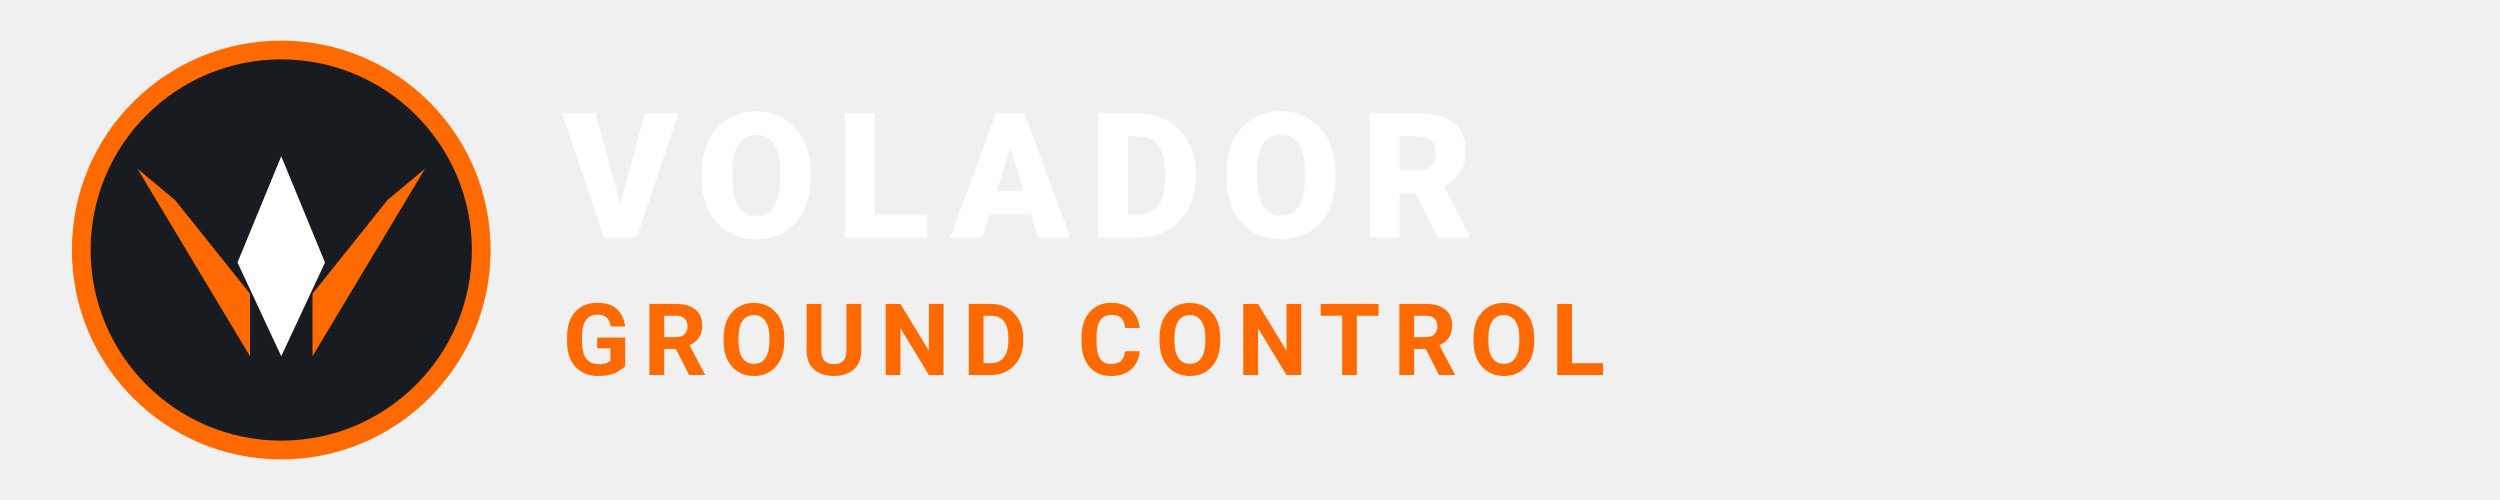
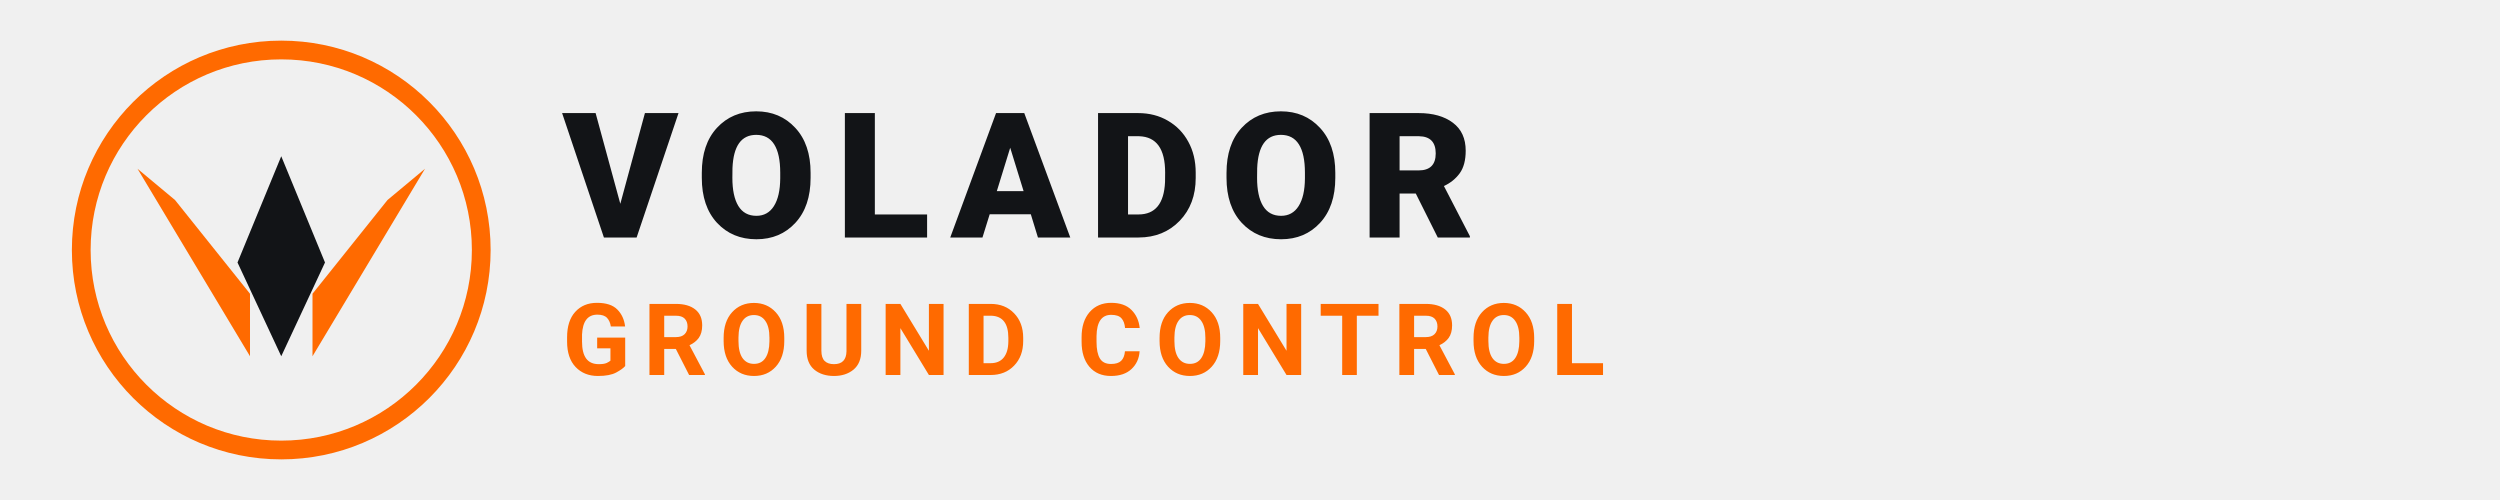
<svg xmlns="http://www.w3.org/2000/svg" viewBox="0 0 400 80" width="400" height="80">
  <g transform="translate(10, 5)">
-     <circle cx="35" cy="35" r="32" fill="#181B20" stroke="#FF6A00" stroke-width="3" />
+     <circle cx="35" cy="35" r="32" fill="none" stroke="#FF6A00" stroke-width="3" />
    <polygon points="12,22 30,52 30,42 18,27" fill="#FF6A00" />
    <polygon points="58,22 40,52 40,42 52,27" fill="#FF6A00" />
-     <polygon points="35,20 42,37 35,52 28,37" fill="#FFFFFF" />
+     <polygon points="35,20 42,37 35,52 28,37" fill="#121417" />
  </g>
-   <text x="90" y="38" font-family="'Segoe UI', 'Roboto', sans-serif" font-weight="900" font-size="28" fill="#FFFFFF" letter-spacing="3">VOLADOR</text>
+   <text x="90" y="38" font-family="'Segoe UI', 'Roboto', sans-serif" font-weight="900" font-size="28" fill="#121417" letter-spacing="3">VOLADOR</text>
  <text x="90" y="60" font-family="'Segoe UI', 'Roboto', sans-serif" font-weight="700" font-size="16" fill="#FF6A00" letter-spacing="2">GROUND CONTROL</text>
</svg>
